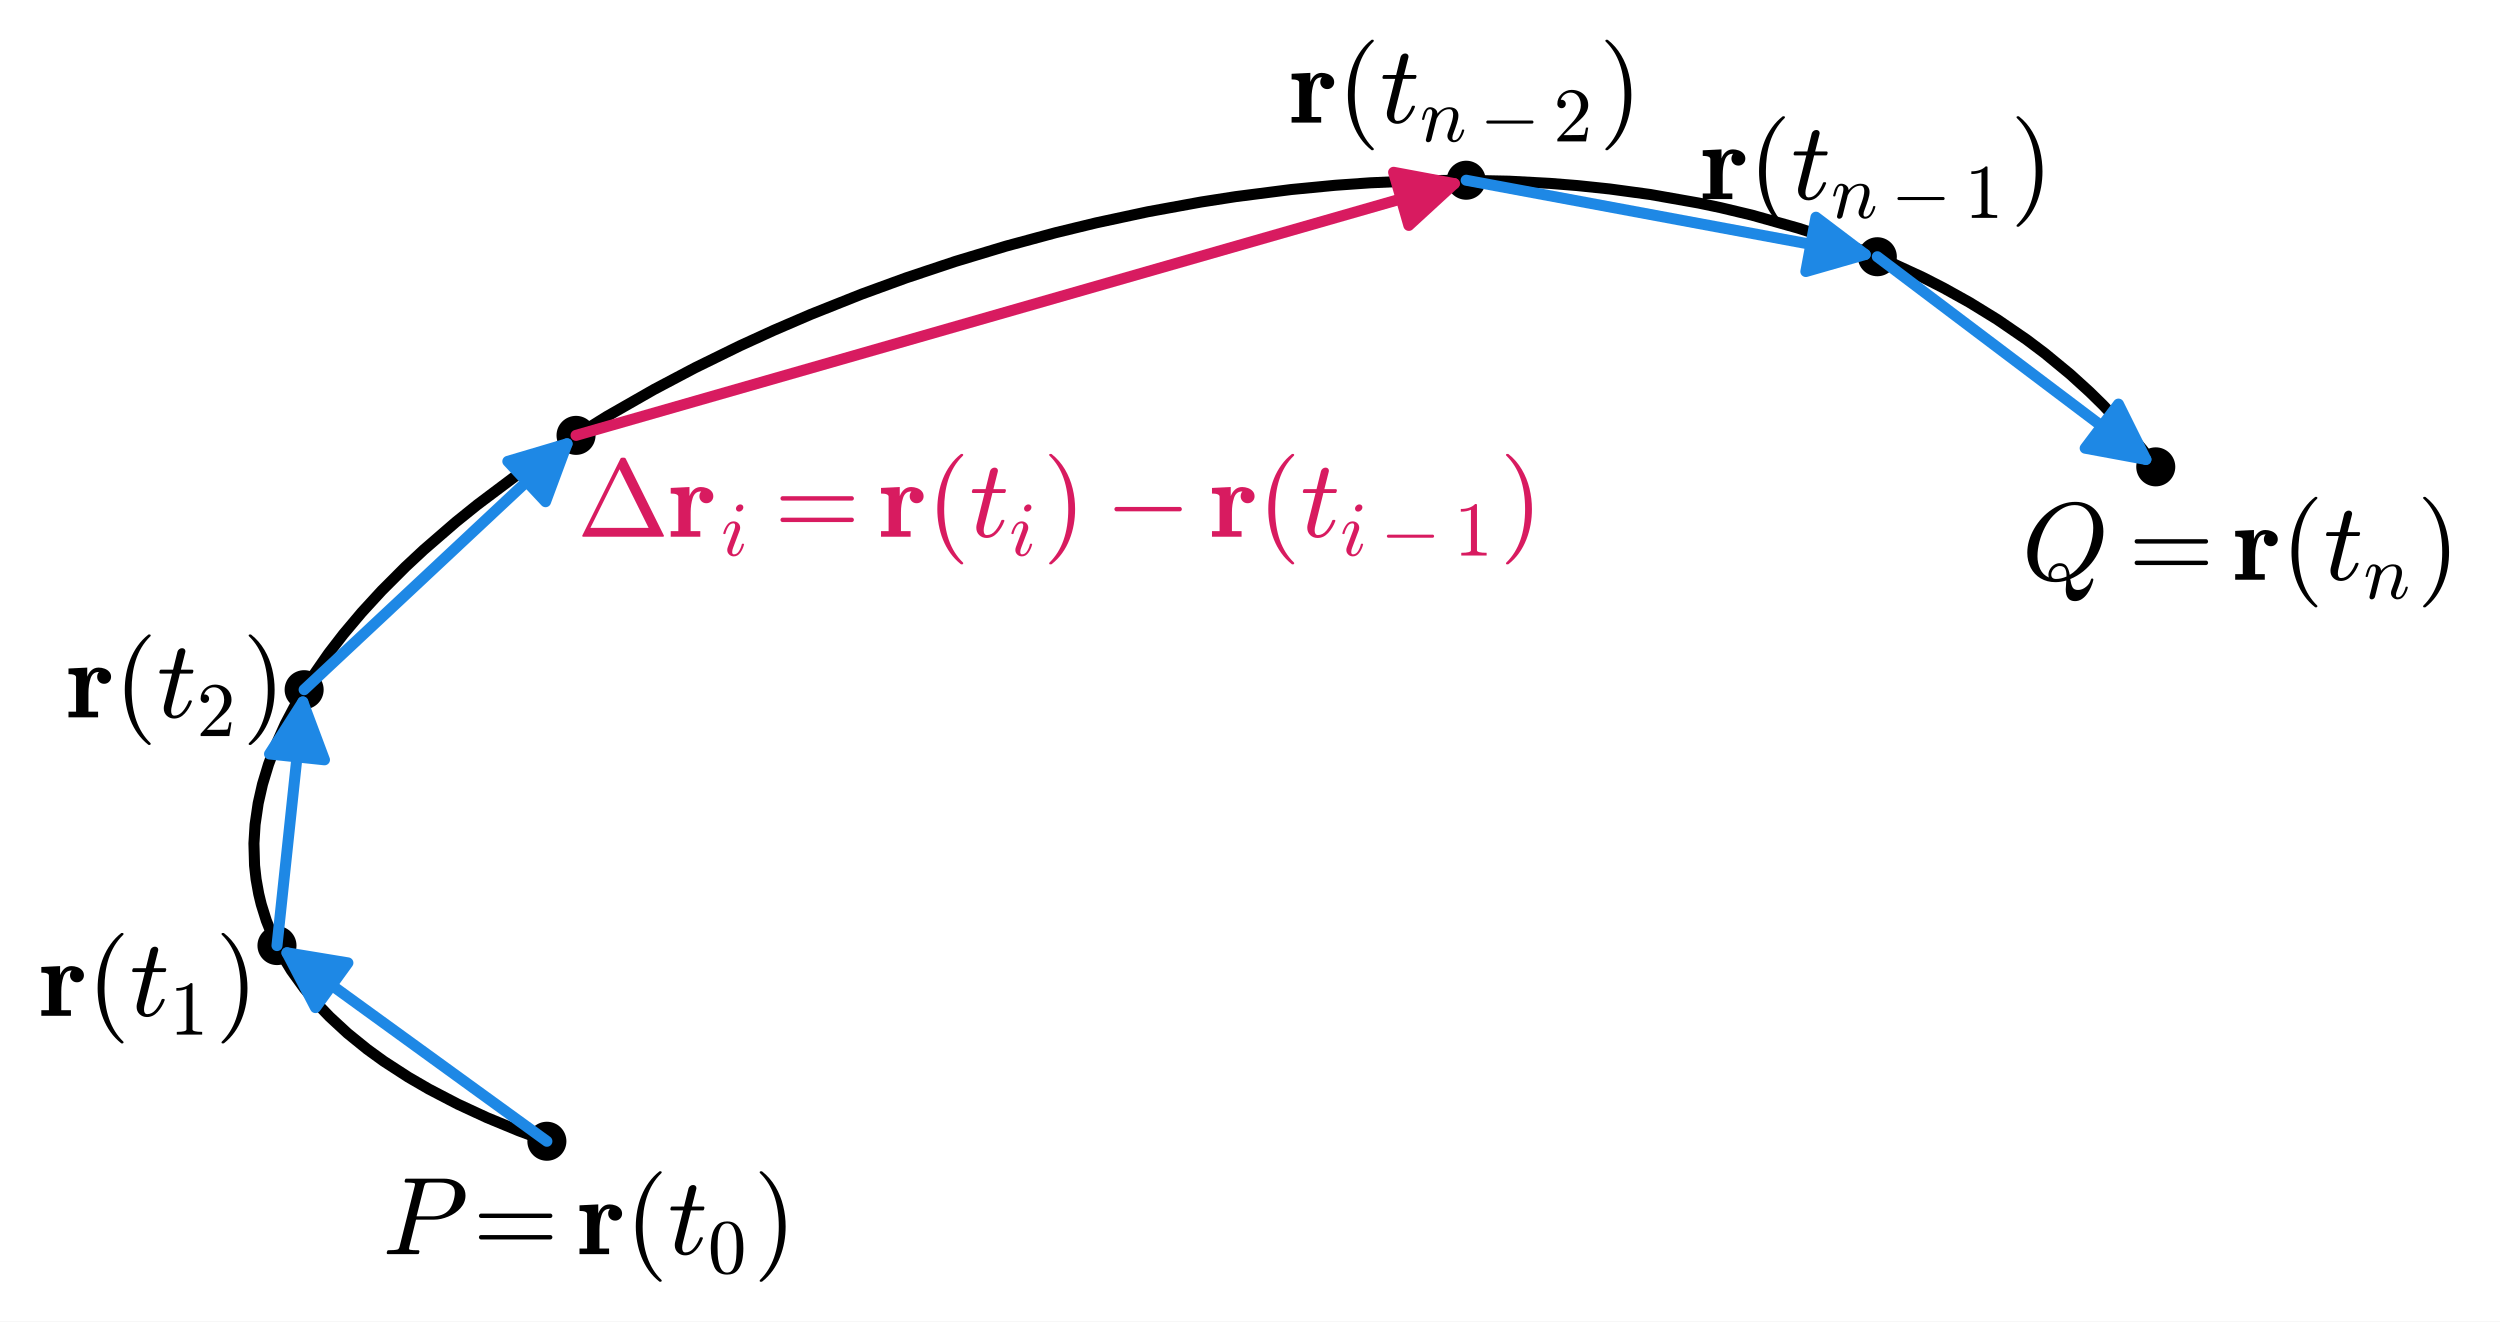
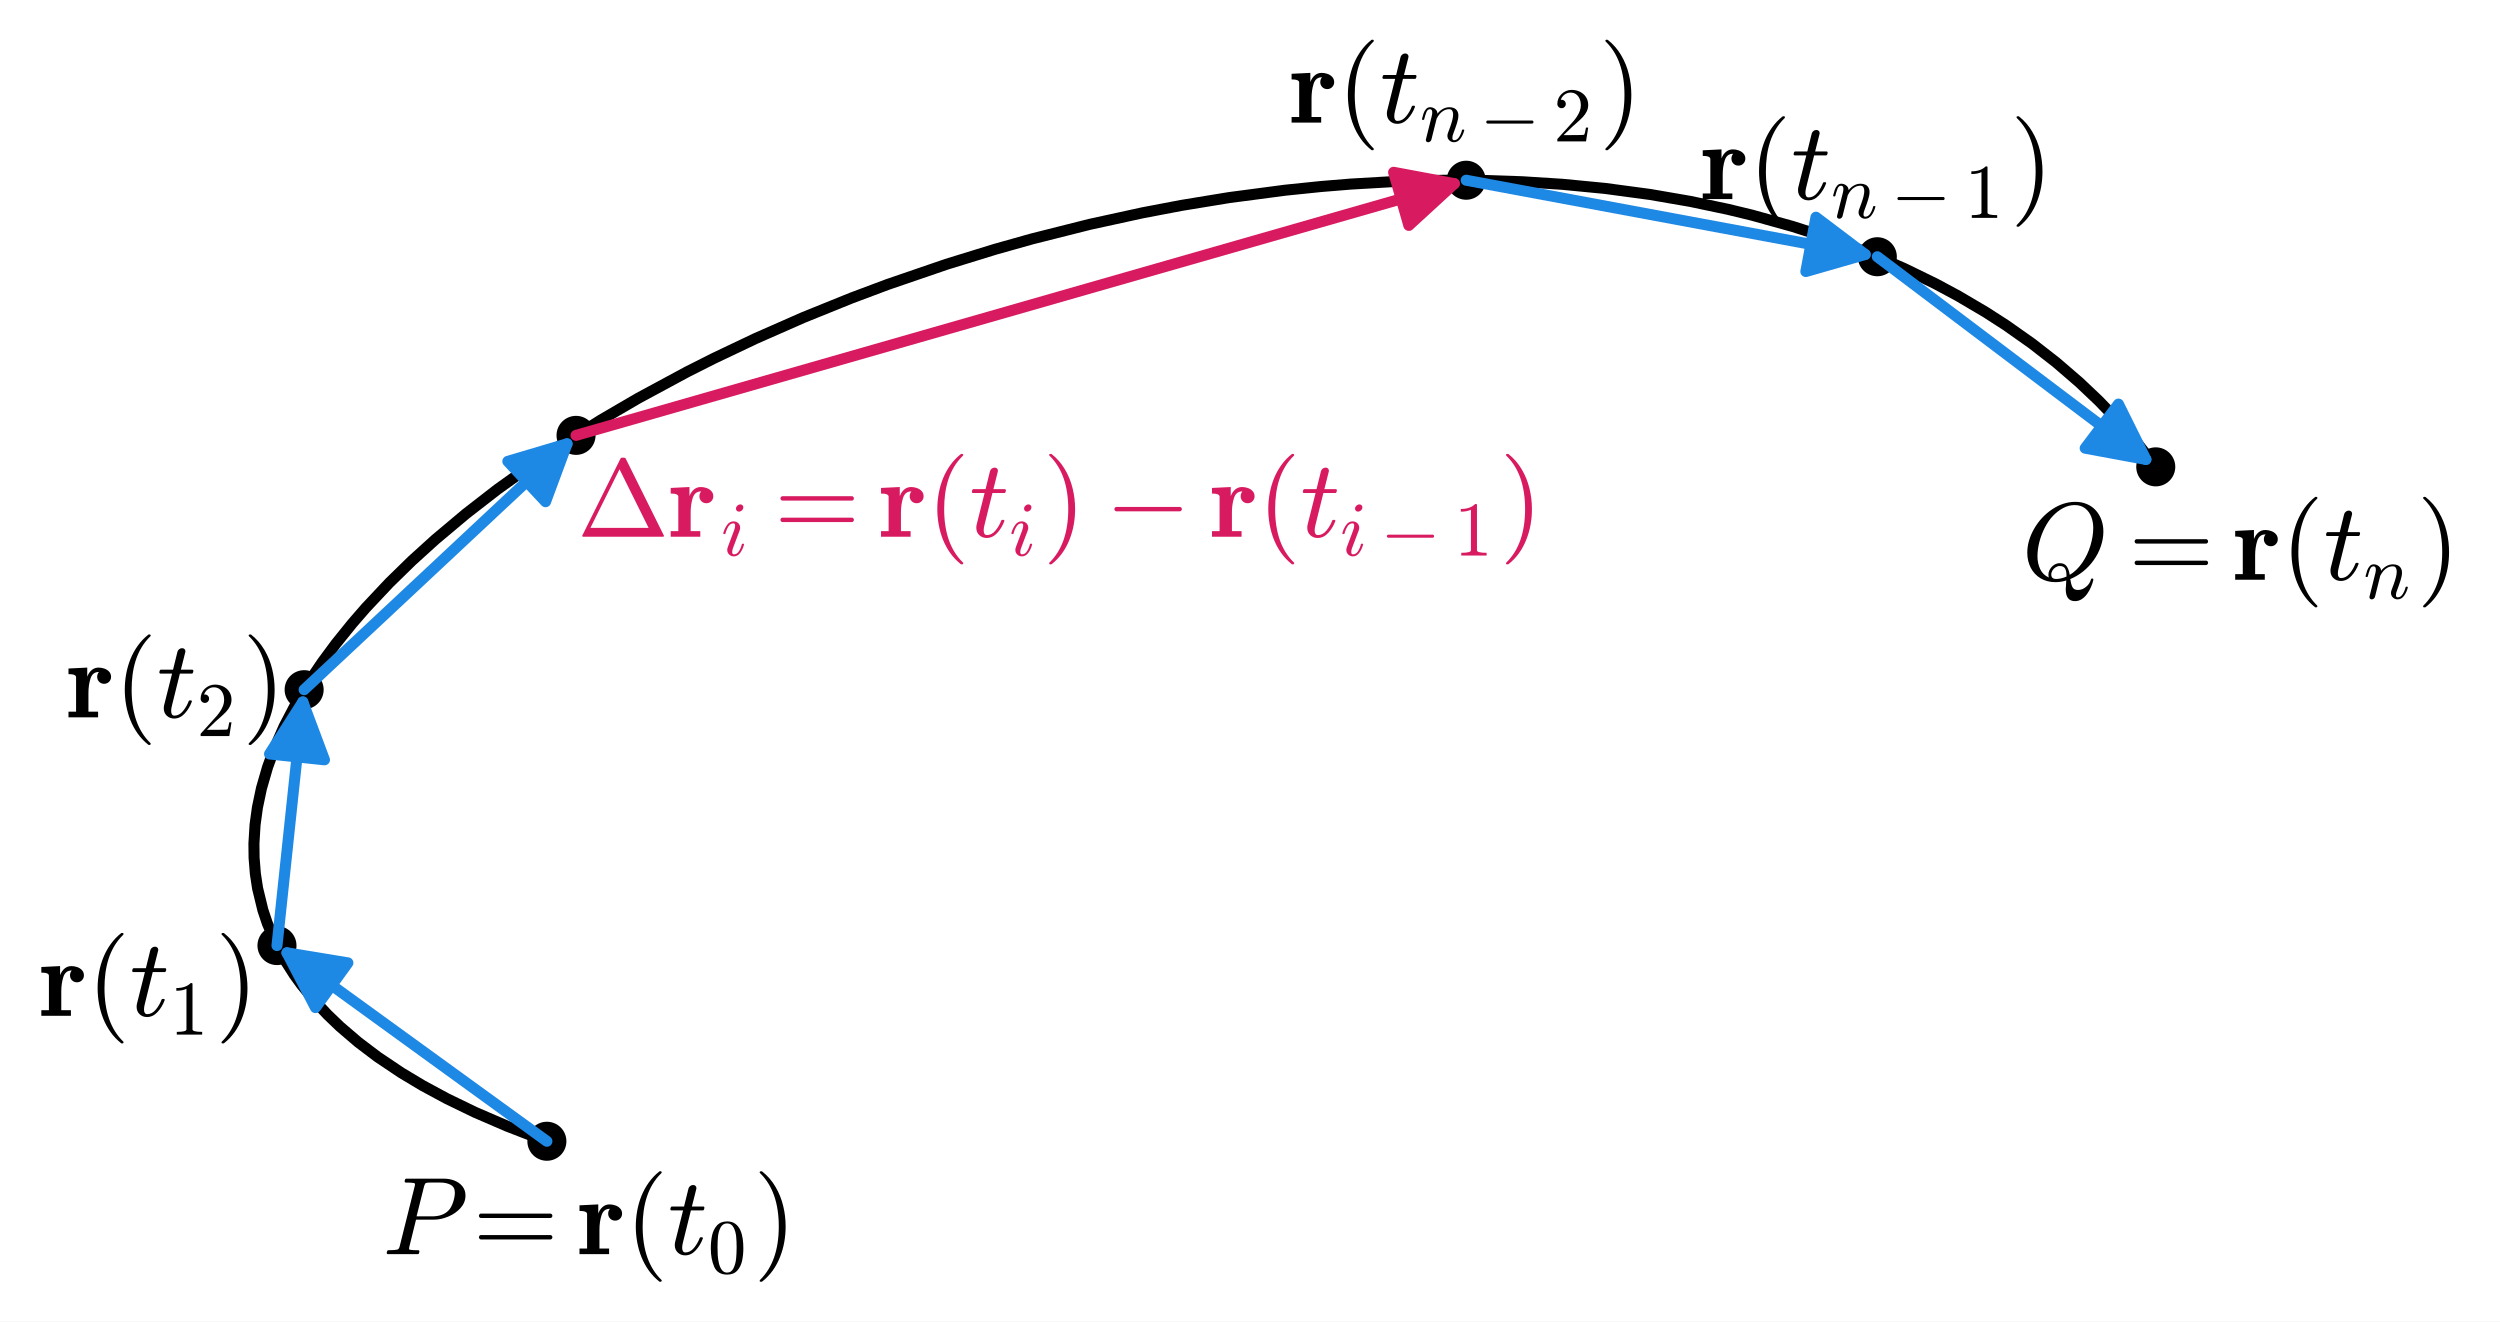
<svg xmlns="http://www.w3.org/2000/svg" xmlns:xlink="http://www.w3.org/1999/xlink" width="452.721pt" height="239.307pt" viewBox="0 0 452.721 239.307" version="1.1">
  <defs>
    <style type="text/css">*{stroke-linejoin: round; stroke-linecap: butt}</style>
  </defs>
  <g id="figure_1">
    <g id="patch_1">
      <path d="M 0 239.307  L 452.721 239.307  L 452.721 0  L 0 0  z " style="fill: #ffffff" />
    </g>
    <g id="axes_1">
      <g id="patch_2">
        <path d="M 19.424 226.205  L 413.397 226.205  L 413.397 13.102  L 19.424 13.102  z " style="fill: #ffffff" />
      </g>
      <g id="PathCollection_1">
-         <path d="M 99.035 210.204  C 99.972 210.204 100.872 209.832 101.535 209.169  C 102.198 208.506 102.57 207.606 102.57 206.669  C 102.57 205.731 102.198 204.832 101.535 204.169  C 100.872 203.506 99.972 203.133 99.035 203.133  C 98.097 203.133 97.198 203.506 96.535 204.169  C 95.872 204.832 95.499 205.731 95.499 206.669  C 95.499 207.606 95.872 208.506 96.535 209.169  C 97.198 209.832 98.097 210.204 99.035 210.204  z " clip-path="url(#p58c729ad28)" />
+         <path d="M 99.035 210.204  C 99.972 210.204 100.872 209.832 101.535 209.169  C 102.198 208.506 102.57 207.606 102.57 206.669  C 102.57 205.731 102.198 204.832 101.535 204.169  C 100.872 203.506 99.972 203.133 99.035 203.133  C 98.097 203.133 97.198 203.506 96.535 204.169  C 95.872 204.832 95.499 205.731 95.499 206.669  C 95.499 207.606 95.872 208.506 96.535 209.169  C 97.198 209.832 98.097 210.204 99.035 210.204  z " clip-path="url(#p6e4c7f34fa)" />
      </g>
      <g id="PathCollection_2">
-         <path d="M 50.158 174.767  C 51.095 174.767 51.995 174.395 52.658 173.732  C 53.321 173.069 53.693 172.169 53.693 171.232  C 53.693 170.294 53.321 169.395 52.658 168.732  C 51.995 168.069 51.095 167.696 50.158 167.696  C 49.22 167.696 48.321 168.069 47.658 168.732  C 46.995 169.395 46.622 170.294 46.622 171.232  C 46.622 172.169 46.995 173.069 47.658 173.732  C 48.321 174.395 49.22 174.767 50.158 174.767  z " clip-path="url(#p58c729ad28)" />
+         <path d="M 50.158 174.767  C 51.095 174.767 51.995 174.395 52.658 173.732  C 53.321 173.069 53.693 172.169 53.693 171.232  C 53.693 170.294 53.321 169.395 52.658 168.732  C 51.995 168.069 51.095 167.696 50.158 167.696  C 49.22 167.696 48.321 168.069 47.658 168.732  C 46.995 169.395 46.622 170.294 46.622 171.232  C 46.622 172.169 46.995 173.069 47.658 173.732  C 48.321 174.395 49.22 174.767 50.158 174.767  z " clip-path="url(#p6e4c7f34fa)" />
      </g>
      <g id="PathCollection_3">
-         <path d="M 55.075 128.431  C 56.013 128.431 56.912 128.059 57.575 127.396  C 58.238 126.733 58.611 125.833 58.611 124.896  C 58.611 123.958 58.238 123.059 57.575 122.396  C 56.912 121.733 56.013 121.36 55.075 121.36  C 54.138 121.36 53.238 121.733 52.575 122.396  C 51.912 123.059 51.54 123.958 51.54 124.896  C 51.54 125.833 51.912 126.733 52.575 127.396  C 53.238 128.059 54.138 128.431 55.075 128.431  z " clip-path="url(#p58c729ad28)" />
+         <path d="M 55.075 128.431  C 56.013 128.431 56.912 128.059 57.575 127.396  C 58.238 126.733 58.611 125.833 58.611 124.896  C 58.611 123.958 58.238 123.059 57.575 122.396  C 56.912 121.733 56.013 121.36 55.075 121.36  C 54.138 121.36 53.238 121.733 52.575 122.396  C 51.912 123.059 51.54 123.958 51.54 124.896  C 51.54 125.833 51.912 126.733 52.575 127.396  C 53.238 128.059 54.138 128.431 55.075 128.431  z " clip-path="url(#p6e4c7f34fa)" />
      </g>
      <g id="PathCollection_4">
-         <path d="M 104.315 82.376  C 105.253 82.376 106.152 82.004 106.815 81.341  C 107.478 80.678 107.851 79.778 107.851 78.841  C 107.851 77.903 107.478 77.004 106.815 76.341  C 106.152 75.678 105.253 75.305 104.315 75.305  C 103.378 75.305 102.478 75.678 101.815 76.341  C 101.152 77.004 100.78 77.903 100.78 78.841  C 100.78 79.778 101.152 80.678 101.815 81.341  C 102.478 82.004 103.378 82.376 104.315 82.376  z " clip-path="url(#p58c729ad28)" />
+         <path d="M 104.315 82.376  C 105.253 82.376 106.152 82.004 106.815 81.341  C 107.478 80.678 107.851 79.778 107.851 78.841  C 107.851 77.903 107.478 77.004 106.815 76.341  C 106.152 75.678 105.253 75.305 104.315 75.305  C 103.378 75.305 102.478 75.678 101.815 76.341  C 101.152 77.004 100.78 77.903 100.78 78.841  C 100.78 79.778 101.152 80.678 101.815 81.341  C 102.478 82.004 103.378 82.376 104.315 82.376  z " clip-path="url(#p6e4c7f34fa)" />
      </g>
      <g id="PathCollection_5">
-         <path d="M 265.507 36.174  C 266.445 36.174 267.344 35.802 268.007 35.139  C 268.67 34.476 269.043 33.576 269.043 32.639  C 269.043 31.701 268.67 30.802 268.007 30.139  C 267.344 29.476 266.445 29.103 265.507 29.103  C 264.57 29.103 263.67 29.476 263.007 30.139  C 262.344 30.802 261.972 31.701 261.972 32.639  C 261.972 33.576 262.344 34.476 263.007 35.139  C 263.67 35.802 264.57 36.174 265.507 36.174  z " clip-path="url(#p58c729ad28)" />
+         <path d="M 265.507 36.174  C 266.445 36.174 267.344 35.802 268.007 35.139  C 268.67 34.476 269.043 33.576 269.043 32.639  C 269.043 31.701 268.67 30.802 268.007 30.139  C 267.344 29.476 266.445 29.103 265.507 29.103  C 264.57 29.103 263.67 29.476 263.007 30.139  C 262.344 30.802 261.972 31.701 261.972 32.639  C 261.972 33.576 262.344 34.476 263.007 35.139  C 263.67 35.802 264.57 36.174 265.507 36.174  z " clip-path="url(#p6e4c7f34fa)" />
      </g>
      <g id="PathCollection_6">
-         <path d="M 339.963 50.028  C 340.9 50.028 341.8 49.655 342.463 48.992  C 343.126 48.329 343.498 47.43 343.498 46.492  C 343.498 45.555 343.126 44.655 342.463 43.992  C 341.8 43.329 340.9 42.957 339.963 42.957  C 339.025 42.957 338.126 43.329 337.463 43.992  C 336.8 44.655 336.427 45.555 336.427 46.492  C 336.427 47.43 336.8 48.329 337.463 48.992  C 338.126 49.655 339.025 50.028 339.963 50.028  z " clip-path="url(#p58c729ad28)" />
+         <path d="M 339.963 50.028  C 340.9 50.028 341.8 49.655 342.463 48.992  C 343.126 48.329 343.498 47.43 343.498 46.492  C 343.498 45.555 343.126 44.655 342.463 43.992  C 341.8 43.329 340.9 42.957 339.963 42.957  C 339.025 42.957 338.126 43.329 337.463 43.992  C 336.8 44.655 336.427 45.555 336.427 46.492  C 336.427 47.43 336.8 48.329 337.463 48.992  C 338.126 49.655 339.025 50.028 339.963 50.028  z " clip-path="url(#p6e4c7f34fa)" />
      </g>
      <g id="PathCollection_7">
-         <path d="M 390.382 88.078  C 391.32 88.078 392.219 87.705 392.882 87.042  C 393.545 86.379 393.918 85.48 393.918 84.542  C 393.918 83.605 393.545 82.705 392.882 82.042  C 392.219 81.379 391.32 81.007 390.382 81.007  C 389.445 81.007 388.545 81.379 387.882 82.042  C 387.219 82.705 386.847 83.605 386.847 84.542  C 386.847 85.48 387.219 86.379 387.882 87.042  C 388.545 87.705 389.445 88.078 390.382 88.078  z " clip-path="url(#p58c729ad28)" />
+         <path d="M 390.382 88.078  C 391.32 88.078 392.219 87.705 392.882 87.042  C 393.545 86.379 393.918 85.48 393.918 84.542  C 393.918 83.605 393.545 82.705 392.882 82.042  C 392.219 81.379 391.32 81.007 390.382 81.007  C 389.445 81.007 388.545 81.379 387.882 82.042  C 387.219 82.705 386.847 83.605 386.847 84.542  C 386.847 85.48 387.219 86.379 387.882 87.042  C 388.545 87.705 389.445 88.078 390.382 88.078  z " clip-path="url(#p6e4c7f34fa)" />
      </g>
      <g id="matplotlib.axis_1" />
      <g id="matplotlib.axis_2" />
      <g id="line2d_1">
-         <path d="M 390.382 84.542  L 387.905 81.306  L 384.343 77.091  L 380.803 73.324  L 378.415 70.981  L 374.889 67.775  L 370.289 63.983  L 367.009 61.512  L 361.69 57.864  L 356.646 54.761  L 351.965 52.155  L 348.197 50.228  L 341.721 47.239  L 336.756 45.198  L 330.012 42.738  L 325.628 41.316  L 317.234 38.953  L 311.594 37.607  L 307.609 36.767  L 298.852 35.221  L 291.507 34.221  L 285.615 33.604  L 280.657 33.207  L 273.269 32.811  L 264.875 32.635  L 256.249 32.744  L 248.103 33.106  L 241.76 33.556  L 233.803 34.324  L 223.797 35.603  L 217.529 36.579  L 207.871 38.344  L 198.541 40.347  L 191.169 42.138  L 182.173 44.573  L 173.008 47.342  L 164.085 50.323  L 156.023 53.267  L 146.829 56.929  L 140.134 59.809  L 133.97 62.63  L 125.838 66.616  L 118.456 70.516  L 109.902 75.407  L 102.376 80.081  L 97.799 83.117  L 93.066 86.429  L 86.441 91.403  L 82.524 94.557  L 76.714 99.586  L 73.413 102.665  L 69.117 106.967  L 65.492 110.917  L 62.19 114.84  L 59.511 118.316  L 56.383 122.823  L 53.706 127.224  L 51.668 131.089  L 49.818 135.219  L 48.625 138.415  L 47.535 142.018  L 46.754 145.465  L 46.194 149.309  L 45.984 152.739  L 46.097 156.725  L 46.374 159.219  L 46.849 161.867  L 47.311 163.775  L 48.225 166.702  L 49.453 169.748  L 51.063 172.944  L 52.757 175.731  L 55.091 178.973  L 57.663 182.01  L 59.679 184.112  L 62.923 187.112  L 66.508 190.015  L 69.504 192.184  L 73.947 195.064  L 77.668 197.223  L 82.883 199.939  L 88.172 202.389  L 93.919 204.765  L 99.035 206.669  L 99.035 206.669  " clip-path="url(#p58c729ad28)" style="fill: none; stroke: #000000; stroke-width: 2; stroke-linecap: square" />
+         <path d="M 390.382 84.542  L 386.938 80.113  L 383.316 75.958  L 380.064 72.583  L 376.563 69.263  L 372.38 65.656  L 367.973 62.22  L 363.277 58.909  L 359.597 56.537  L 354.568 53.574  L 350.526 51.402  L 344.894 48.655  L 339.559 46.325  L 334.086 44.182  L 329.934 42.711  L 324.617 41.008  L 317.275 38.963  L 312.93 37.909  L 306.094 36.471  L 298.796 35.212  L 290.671 34.124  L 282.887 33.372  L 275.67 32.914  L 268.853 32.683  L 261.341 32.645  L 252.242 32.891  L 244.612 33.335  L 239.247 33.774  L 232.725 34.445  L 222.558 35.785  L 213.928 37.2  L 206.89 38.541  L 197.323 40.631  L 186.881 43.264  L 180.221 45.138  L 171.418 47.852  L 160.77 51.504  L 154.2 53.967  L 145.524 57.476  L 136.878 61.279  L 129.245 64.908  L 124.408 67.35  L 115.582 72.113  L 108.753 76.096  L 101 80.978  L 97.243 83.497  L 90.091 88.61  L 84.385 93.037  L 78.842 97.691  L 74.608 101.529  L 70.501 105.54  L 66.263 110.049  L 63.829 112.849  L 60.848 116.544  L 58.386 119.873  L 56.338 122.892  L 53.709 127.22  L 51.456 131.526  L 49.716 135.471  L 48.453 138.929  L 47.349 142.745  L 46.618 146.218  L 46.191 149.342  L 45.983 152.75  L 46.013 155.333  L 46.244 158.225  L 46.645 160.854  L 47.603 164.8  L 48.409 167.208  L 49.993 170.899  L 51.574 173.835  L 53.274 176.5  L 54.61 178.349  L 56.884 181.138  L 59.313 183.744  L 61.584 185.923  L 64.868 188.733  L 68.361 191.381  L 72.678 194.277  L 76.501 196.568  L 80.91 198.95  L 86.024 201.427  L 91.838 203.935  L 97.114 205.975  L 99.035 206.669  L 99.035 206.669  " clip-path="url(#p6e4c7f34fa)" style="fill: none; stroke: #000000; stroke-width: 2; stroke-linecap: square" />
      </g>
      <g id="patch_3">
-         <path d="M 99.035 206.669  Q 74.596 188.95 51.968 172.544  " clip-path="url(#p58c729ad28)" style="fill: none; stroke: #1e88e5; stroke-width: 2; stroke-linecap: round" />
-         <path d="M 57.129 182.462  L 51.968 172.544  L 62.999 174.366  z " clip-path="url(#p58c729ad28)" style="fill: #1e88e5; stroke: #1e88e5; stroke-width: 2; stroke-linecap: round" />
+         <path d="M 99.035 206.669  Q 74.596 188.95 51.968 172.544  " clip-path="url(#p6e4c7f34fa)" style="fill: none; stroke: #1e88e5; stroke-width: 2; stroke-linecap: round" />
+         <path d="M 57.129 182.462  L 51.968 172.544  L 62.999 174.366  z " clip-path="url(#p6e4c7f34fa)" style="fill: #1e88e5; stroke: #1e88e5; stroke-width: 2; stroke-linecap: round" />
      </g>
      <g id="patch_4">
-         <path d="M 50.158 171.232  Q 52.617 148.064 54.839 127.119  " clip-path="url(#p58c729ad28)" style="fill: none; stroke: #1e88e5; stroke-width: 2; stroke-linecap: round" />
-         <path d="M 48.812 136.536  L 54.839 127.119  L 58.756 137.591  z " clip-path="url(#p58c729ad28)" style="fill: #1e88e5; stroke: #1e88e5; stroke-width: 2; stroke-linecap: round" />
+         <path d="M 50.158 171.232  Q 52.617 148.064 54.839 127.119  " clip-path="url(#p6e4c7f34fa)" style="fill: none; stroke: #1e88e5; stroke-width: 2; stroke-linecap: round" />
+         <path d="M 48.812 136.536  L 54.839 127.119  L 58.756 137.591  z " clip-path="url(#p6e4c7f34fa)" style="fill: #1e88e5; stroke: #1e88e5; stroke-width: 2; stroke-linecap: round" />
      </g>
      <g id="patch_5">
-         <path d="M 55.075 124.896  Q 79.695 101.868 102.682 80.368  " clip-path="url(#p58c729ad28)" style="fill: none; stroke: #1e88e5; stroke-width: 2; stroke-linecap: round" />
-         <path d="M 91.963 83.547  L 102.682 80.368  L 98.794 90.851  z " clip-path="url(#p58c729ad28)" style="fill: #1e88e5; stroke: #1e88e5; stroke-width: 2; stroke-linecap: round" />
+         <path d="M 55.075 124.896  Q 79.695 101.868 102.682 80.368  " clip-path="url(#p6e4c7f34fa)" style="fill: none; stroke: #1e88e5; stroke-width: 2; stroke-linecap: round" />
+         <path d="M 91.963 83.547  L 102.682 80.368  L 98.794 90.851  z " clip-path="url(#p6e4c7f34fa)" style="fill: #1e88e5; stroke: #1e88e5; stroke-width: 2; stroke-linecap: round" />
      </g>
      <g id="patch_6">
-         <path d="M 104.315 78.841  Q 184.911 55.74 263.358 33.255  " clip-path="url(#p58c729ad28)" style="fill: none; stroke: #d81b60; stroke-width: 2; stroke-linecap: round" />
-         <path d="M 252.367 31.203  L 263.358 33.255  L 255.123 40.816  z " clip-path="url(#p58c729ad28)" style="fill: #d81b60; stroke: #d81b60; stroke-width: 2; stroke-linecap: round" />
+         <path d="M 104.315 78.841  Q 184.911 55.74 263.358 33.255  " clip-path="url(#p6e4c7f34fa)" style="fill: none; stroke: #d81b60; stroke-width: 2; stroke-linecap: round" />
+         <path d="M 252.367 31.203  L 263.358 33.255  L 255.123 40.816  z " clip-path="url(#p6e4c7f34fa)" style="fill: #d81b60; stroke: #d81b60; stroke-width: 2; stroke-linecap: round" />
      </g>
      <g id="patch_7">
-         <path d="M 265.507 32.639  Q 302.735 39.565 337.764 46.083  " clip-path="url(#p58c729ad28)" style="fill: none; stroke: #1e88e5; stroke-width: 2; stroke-linecap: round" />
-         <path d="M 328.848 39.338  L 337.764 46.083  L 327.019 49.17  z " clip-path="url(#p58c729ad28)" style="fill: #1e88e5; stroke: #1e88e5; stroke-width: 2; stroke-linecap: round" />
+         <path d="M 265.507 32.639  Q 302.735 39.565 337.764 46.083  " clip-path="url(#p6e4c7f34fa)" style="fill: none; stroke: #1e88e5; stroke-width: 2; stroke-linecap: round" />
+         <path d="M 328.848 39.338  L 337.764 46.083  L 327.019 49.17  z " clip-path="url(#p6e4c7f34fa)" style="fill: #1e88e5; stroke: #1e88e5; stroke-width: 2; stroke-linecap: round" />
      </g>
      <g id="patch_8">
-         <path d="M 339.963 46.492  Q 365.173 65.517 388.598 83.195  " clip-path="url(#p58c729ad28)" style="fill: none; stroke: #1e88e5; stroke-width: 2; stroke-linecap: round" />
-         <path d="M 383.627 73.18  L 388.598 83.195  L 377.604 81.163  z " clip-path="url(#p58c729ad28)" style="fill: #1e88e5; stroke: #1e88e5; stroke-width: 2; stroke-linecap: round" />
+         <path d="M 339.963 46.492  Q 365.173 65.517 388.598 83.195  " clip-path="url(#p6e4c7f34fa)" style="fill: none; stroke: #1e88e5; stroke-width: 2; stroke-linecap: round" />
+         <path d="M 383.627 73.18  L 388.598 83.195  L 377.604 81.163  z " clip-path="url(#p6e4c7f34fa)" style="fill: #1e88e5; stroke: #1e88e5; stroke-width: 2; stroke-linecap: round" />
      </g>
      <g id="text_1">
        <g transform="translate(69.25378 227.1071) scale(0.2 -0.2)">
          <defs>
            <path id="Cmmi10-50" d="M 313 0  Q 250 0 250 84  Q 253 100 262 139  Q 272 178 289 201  Q 306 225 331 225  Q 722 225 878 269  Q 959 297 997 441  L 1875 3956  Q 1888 4019 1888 4044  Q 1888 4113 1813 4122  Q 1691 4147 1350 4147  Q 1288 4147 1288 4231  Q 1291 4247 1300 4286  Q 1309 4325 1326 4348  Q 1344 4372 1369 4372  L 3578 4372  Q 3881 4372 4165 4264  Q 4450 4156 4631 3934  Q 4813 3713 4813 3397  Q 4813 2991 4527 2672  Q 4241 2353 3814 2175  Q 3388 1997 2988 1997  L 1947 1997  L 1556 416  Q 1544 353 1544 325  Q 1544 300 1551 283  Q 1559 266 1573 261  Q 1588 256 1619 250  Q 1741 225 2081 225  Q 2144 225 2144 141  Q 2122 50 2109 25  Q 2097 0 2034 0  L 313 0  z M 1978 2188  L 2875 2188  Q 3497 2188 3822 2522  Q 3988 2688 4092 3000  Q 4197 3313 4197 3566  Q 4197 3881 3956 4014  Q 3716 4147 3359 4147  L 2747 4147  Q 2572 4147 2515 4117  Q 2459 4088 2413 3928  L 1978 2188  z " transform="scale(0.015625)" />
            <path id="Cmr10-3d" d="M 481 850  Q 428 850 393 890  Q 359 931 359 978  Q 359 1031 393 1068  Q 428 1106 481 1106  L 4500 1106  Q 4547 1106 4581 1068  Q 4616 1031 4616 978  Q 4616 931 4581 890  Q 4547 850 4500 850  L 481 850  z M 481 2094  Q 428 2094 393 2131  Q 359 2169 359 2222  Q 359 2269 393 2309  Q 428 2350 481 2350  L 4500 2350  Q 4547 2350 4581 2309  Q 4616 2269 4616 2222  Q 4616 2169 4581 2131  Q 4547 2094 4500 2094  L 481 2094  z " transform="scale(0.015625)" />
            <path id="Cmb10-72" d="M 91 0  L 91 325  L 531 325  L 531 2322  Q 531 2503 91 2503  L 91 2828  L 1178 2881  L 1178 2356  Q 1269 2594 1436 2737  Q 1603 2881 1838 2881  Q 2006 2881 2173 2822  Q 2341 2763 2450 2641  Q 2559 2519 2559 2344  Q 2559 2178 2443 2059  Q 2328 1941 2156 1941  Q 1984 1941 1868 2059  Q 1753 2178 1753 2344  Q 1753 2513 1856 2625  L 1838 2625  Q 1488 2625 1367 2248  Q 1247 1872 1247 1416  L 1247 325  L 1806 325  L 1806 0  L 91 0  z " transform="scale(0.015625)" />
            <path id="Cmr10-28" d="M 1984 -1588  Q 1628 -1306 1370 -942  Q 1113 -578 948 -165  Q 784 247 703 697  Q 622 1147 622 1600  Q 622 2059 703 2509  Q 784 2959 951 3375  Q 1119 3791 1378 4153  Q 1638 4516 1984 4788  Q 1984 4800 2016 4800  L 2075 4800  Q 2094 4800 2109 4783  Q 2125 4766 2125 4744  Q 2125 4716 2113 4703  Q 1800 4397 1592 4047  Q 1384 3697 1257 3301  Q 1131 2906 1075 2482  Q 1019 2059 1019 1600  Q 1019 -434 2106 -1491  Q 2125 -1509 2125 -1544  Q 2125 -1559 2108 -1579  Q 2091 -1600 2075 -1600  L 2016 -1600  Q 1984 -1600 1984 -1588  z " transform="scale(0.015625)" />
            <path id="Cmmi10-74" d="M 397 519  Q 397 613 416 697  L 878 2534  L 206 2534  Q 141 2534 141 2619  Q 166 2759 225 2759  L 934 2759  L 1191 3803  Q 1216 3888 1291 3947  Q 1366 4006 1459 4006  Q 1541 4006 1595 3957  Q 1650 3909 1650 3828  Q 1650 3809 1648 3798  Q 1647 3788 1644 3775  L 1388 2759  L 2047 2759  Q 2113 2759 2113 2675  Q 2109 2659 2100 2621  Q 2091 2584 2075 2559  Q 2059 2534 2028 2534  L 1331 2534  L 872 684  Q 825 503 825 372  Q 825 97 1013 97  Q 1294 97 1511 361  Q 1728 625 1844 941  Q 1869 978 1894 978  L 1972 978  Q 1997 978 2012 961  Q 2028 944 2028 922  Q 2028 909 2022 903  Q 1881 516 1612 222  Q 1344 -72 997 -72  Q 744 -72 570 93  Q 397 259 397 519  z " transform="scale(0.015625)" />
            <path id="Cmr10-30" d="M 1600 -141  Q 816 -141 533 504  Q 250 1150 250 2041  Q 250 2597 351 3087  Q 453 3578 754 3920  Q 1056 4263 1600 4263  Q 2022 4263 2290 4056  Q 2559 3850 2700 3523  Q 2841 3197 2892 2823  Q 2944 2450 2944 2041  Q 2944 1491 2842 1011  Q 2741 531 2444 195  Q 2147 -141 1600 -141  z M 1600 25  Q 1956 25 2131 390  Q 2306 756 2347 1200  Q 2388 1644 2388 2144  Q 2388 2625 2347 3031  Q 2306 3438 2132 3767  Q 1959 4097 1600 4097  Q 1238 4097 1063 3765  Q 888 3434 847 3029  Q 806 2625 806 2144  Q 806 1788 823 1472  Q 841 1156 916 820  Q 991 484 1158 254  Q 1325 25 1600 25  z " transform="scale(0.015625)" />
            <path id="Cmr10-29" d="M 416 -1600  Q 359 -1600 359 -1544  Q 359 -1516 372 -1503  Q 1466 -434 1466 1600  Q 1466 3634 384 4691  Q 359 4706 359 4744  Q 359 4766 376 4783  Q 394 4800 416 4800  L 475 4800  Q 494 4800 506 4788  Q 966 4425 1272 3906  Q 1578 3388 1720 2800  Q 1863 2213 1863 1600  Q 1863 1147 1786 708  Q 1709 269 1542 -157  Q 1375 -584 1119 -945  Q 863 -1306 506 -1588  Q 494 -1600 475 -1600  L 416 -1600  z " transform="scale(0.015625)" />
          </defs>
          <use xlink:href="#Cmmi10-50" />
          <use xlink:href="#Cmr10-3d" transform="translate(81.76758 0)" />
          <use xlink:href="#Cmb10-72" transform="translate(177.0117 0)" />
          <use xlink:href="#Cmr10-28" transform="translate(219.6875 0)" />
          <use xlink:href="#Cmmi10-74" transform="translate(258.5059 0)" />
          <use xlink:href="#Cmr10-30" transform="translate(294.5898 -17.00625) scale(0.7)" />
          <use xlink:href="#Cmr10-29" transform="translate(335.9672 0)" />
        </g>
      </g>
      <g id="text_2">
        <g transform="translate(7.2 183.9508) scale(0.2 -0.2)">
          <defs>
            <path id="Cmr10-31" d="M 594 0  L 594 225  Q 1394 225 1394 428  L 1394 3788  Q 1063 3628 556 3628  L 556 3853  Q 1341 3853 1741 4263  L 1831 4263  Q 1853 4263 1873 4245  Q 1894 4228 1894 4206  L 1894 428  Q 1894 225 2694 225  L 2694 0  L 594 0  z " transform="scale(0.015625)" />
          </defs>
          <use xlink:href="#Cmb10-72" />
          <use xlink:href="#Cmr10-28" transform="translate(42.67578 0)" />
          <use xlink:href="#Cmmi10-74" transform="translate(81.49414 0)" />
          <use xlink:href="#Cmr10-31" transform="translate(117.5781 -17.00625) scale(0.7)" />
          <use xlink:href="#Cmr10-29" transform="translate(158.9555 0)" />
        </g>
      </g>
      <g id="text_3">
        <g transform="translate(12.11762 129.8957) scale(0.2 -0.2)">
          <defs>
            <path id="Cmr10-32" d="M 319 0  L 319 172  Q 319 188 331 206  L 1325 1306  Q 1550 1550 1690 1715  Q 1831 1881 1968 2097  Q 2106 2313 2186 2536  Q 2266 2759 2266 3009  Q 2266 3272 2169 3511  Q 2072 3750 1880 3894  Q 1688 4038 1416 4038  Q 1138 4038 916 3870  Q 694 3703 603 3438  Q 628 3444 672 3444  Q 816 3444 917 3347  Q 1019 3250 1019 3097  Q 1019 2950 917 2848  Q 816 2747 672 2747  Q 522 2747 420 2851  Q 319 2956 319 3097  Q 319 3338 409 3548  Q 500 3759 670 3923  Q 841 4088 1055 4175  Q 1269 4263 1509 4263  Q 1875 4263 2190 4108  Q 2506 3953 2690 3670  Q 2875 3388 2875 3009  Q 2875 2731 2753 2481  Q 2631 2231 2440 2026  Q 2250 1822 1953 1562  Q 1656 1303 1563 1216  L 838 519  L 1453 519  Q 1906 519 2211 526  Q 2516 534 2534 550  Q 2609 631 2688 1141  L 2875 1141  L 2694 0  L 319 0  z " transform="scale(0.015625)" />
          </defs>
          <use xlink:href="#Cmb10-72" />
          <use xlink:href="#Cmr10-28" transform="translate(42.67578 0)" />
          <use xlink:href="#Cmmi10-74" transform="translate(81.49414 0)" />
          <use xlink:href="#Cmr10-32" transform="translate(117.5781 -17.00625) scale(0.7)" />
          <use xlink:href="#Cmr10-29" transform="translate(158.9555 0)" />
        </g>
      </g>
      <g id="text_4">
        <g transform="translate(233.6074 22.2) scale(0.2 -0.2)">
          <defs>
            <path id="Cmmi10-6e" d="M 494 109  Q 494 147 500 166  L 978 2075  Q 1025 2253 1025 2388  Q 1025 2663 838 2663  Q 638 2663 541 2423  Q 444 2184 353 1819  Q 353 1800 334 1789  Q 316 1778 300 1778  L 225 1778  Q 203 1778 187 1801  Q 172 1825 172 1844  Q 241 2122 305 2315  Q 369 2509 505 2668  Q 641 2828 844 2828  Q 1084 2828 1268 2676  Q 1453 2525 1453 2291  Q 1644 2541 1900 2684  Q 2156 2828 2444 2828  Q 2672 2828 2837 2750  Q 3003 2672 3095 2514  Q 3188 2356 3188 2138  Q 3188 1875 3070 1503  Q 2953 1131 2778 672  Q 2688 463 2688 288  Q 2688 97 2834 97  Q 3084 97 3251 365  Q 3419 634 3488 941  Q 3500 978 3541 978  L 3616 978  Q 3641 978 3658 962  Q 3675 947 3675 922  Q 3675 916 3669 903  Q 3581 541 3364 234  Q 3147 -72 2822 -72  Q 2597 -72 2437 83  Q 2278 238 2278 459  Q 2278 578 2328 709  Q 2409 919 2514 1209  Q 2619 1500 2686 1765  Q 2753 2031 2753 2234  Q 2753 2413 2679 2538  Q 2606 2663 2431 2663  Q 2197 2663 2000 2559  Q 1803 2456 1656 2286  Q 1509 2116 1388 1881  L 953 141  Q 931 53 854 -9  Q 778 -72 684 -72  Q 606 -72 550 -22  Q 494 28 494 109  z " transform="scale(0.015625)" />
            <path id="Cmsy10-a1" d="M 653 1472  Q 600 1472 565 1512  Q 531 1553 531 1600  Q 531 1647 565 1687  Q 600 1728 653 1728  L 4325 1728  Q 4375 1728 4408 1687  Q 4441 1647 4441 1600  Q 4441 1553 4408 1512  Q 4375 1472 4325 1472  L 653 1472  z " transform="scale(0.015625)" />
          </defs>
          <use xlink:href="#Cmb10-72" />
          <use xlink:href="#Cmr10-28" transform="translate(42.67578 0)" />
          <use xlink:href="#Cmmi10-74" transform="translate(81.49414 0)" />
          <use xlink:href="#Cmmi10-6e" transform="translate(117.5781 -17.00625) scale(0.7)" />
          <use xlink:href="#Cmsy10-a1" transform="translate(171.876 -17.00625) scale(0.7)" />
          <use xlink:href="#Cmr10-32" transform="translate(238.5469 -17.00625) scale(0.7)" />
          <use xlink:href="#Cmr10-29" transform="translate(279.9242 0)" />
        </g>
      </g>
      <g id="text_5">
        <g transform="translate(308.0628 36.05389) scale(0.2 -0.2)">
          <use xlink:href="#Cmb10-72" />
          <use xlink:href="#Cmr10-28" transform="translate(42.67578 0)" />
          <use xlink:href="#Cmmi10-74" transform="translate(81.49414 0)" />
          <use xlink:href="#Cmmi10-6e" transform="translate(117.5781 -17.00625) scale(0.7)" />
          <use xlink:href="#Cmsy10-a1" transform="translate(171.876 -17.00625) scale(0.7)" />
          <use xlink:href="#Cmr10-31" transform="translate(238.5469 -17.00625) scale(0.7)" />
          <use xlink:href="#Cmr10-29" transform="translate(279.9242 0)" />
        </g>
      </g>
      <g id="text_6">
        <g transform="translate(366.1209 104.9808) scale(0.2 -0.2)">
          <defs>
            <path id="Cmmi10-51" d="M 1947 -141  Q 1466 -141 1094 79  Q 722 300 520 692  Q 319 1084 319 1563  Q 319 2259 714 2950  Q 1109 3641 1756 4077  Q 2403 4513 3109 4513  Q 3475 4513 3778 4381  Q 4081 4250 4290 4017  Q 4500 3784 4614 3471  Q 4728 3159 4728 2791  Q 4728 2366 4581 1936  Q 4434 1506 4171 1136  Q 3909 766 3559 484  Q 3209 203 2809 38  Q 2850 -256 2934 -425  Q 3019 -594 3256 -594  Q 3506 -594 3726 -412  Q 3947 -231 4006 13  Q 4019 72 4078 72  Q 4147 72 4147 -13  Q 4100 -219 4008 -430  Q 3916 -641 3786 -823  Q 3656 -1006 3478 -1123  Q 3300 -1241 3084 -1241  Q 2547 -1241 2547 -550  Q 2547 -509 2562 -332  Q 2578 -156 2578 -44  Q 2269 -141 1947 -141  z M 1709 300  Q 1709 44 1991 44  Q 2275 44 2591 184  L 2591 244  Q 2591 503 2509 648  Q 2428 794 2194 794  Q 2078 794 1964 723  Q 1850 653 1779 539  Q 1709 425 1709 300  z M 1544 288  Q 1544 456 1637 612  Q 1731 769 1881 864  Q 2031 959 2203 959  Q 2481 959 2607 771  Q 2734 584 2778 281  Q 3188 525 3500 978  Q 3813 1431 3977 1973  Q 4141 2516 4141 3003  Q 4141 3356 4023 3656  Q 3906 3956 3664 4140  Q 3422 4325 3066 4325  Q 2722 4325 2403 4156  Q 2084 3988 1813 3706  Q 1550 3434 1342 3032  Q 1134 2631 1021 2193  Q 909 1756 909 1356  Q 909 947 1068 612  Q 1228 278 1569 128  Q 1544 194 1544 288  z " transform="scale(0.015625)" />
          </defs>
          <use xlink:href="#Cmmi10-51" />
          <use xlink:href="#Cmr10-3d" transform="translate(96.5625 0)" />
          <use xlink:href="#Cmb10-72" transform="translate(191.8066 0)" />
          <use xlink:href="#Cmr10-28" transform="translate(234.4824 0)" />
          <use xlink:href="#Cmmi10-74" transform="translate(273.3008 0)" />
          <use xlink:href="#Cmmi10-6e" transform="translate(309.3848 -17.00625) scale(0.7)" />
          <use xlink:href="#Cmr10-29" transform="translate(357.7689 0)" />
        </g>
      </g>
      <g id="text_7">
        <g style="fill: #d81b60" transform="translate(104.5135 97.19689) scale(0.2 -0.2)">
          <defs>
            <path id="Cmr10-a2" d="M 347 0  Q 294 0 294 50  Q 297 56 298 59  Q 300 63 300 72  L 2503 4513  Q 2531 4581 2619 4581  L 2706 4581  Q 2794 4581 2822 4513  L 5025 72  Q 5028 66 5029 61  Q 5031 56 5031 50  Q 5031 0 4978 0  L 347 0  z M 769 513  L 4141 513  L 2456 3909  L 769 513  z " transform="scale(0.015625)" />
            <path id="Cmmi10-69" d="M 500 459  Q 500 578 550 709  L 1069 2088  Q 1153 2322 1153 2472  Q 1153 2663 1013 2663  Q 759 2663 595 2402  Q 431 2141 353 1819  Q 341 1778 300 1778  L 225 1778  Q 172 1778 172 1838  L 172 1856  Q 275 2238 487 2533  Q 700 2828 1025 2828  Q 1253 2828 1411 2678  Q 1569 2528 1569 2297  Q 1569 2178 1516 2047  L 997 672  Q 909 459 909 288  Q 909 97 1056 97  Q 1306 97 1473 364  Q 1641 631 1709 941  Q 1722 978 1759 978  L 1838 978  Q 1863 978 1878 961  Q 1894 944 1894 922  Q 1894 916 1888 903  Q 1800 541 1583 234  Q 1366 -72 1044 -72  Q 819 -72 659 83  Q 500 238 500 459  z M 1222 3878  Q 1222 4013 1334 4122  Q 1447 4231 1581 4231  Q 1691 4231 1761 4164  Q 1831 4097 1831 3994  Q 1831 3850 1717 3742  Q 1603 3634 1466 3634  Q 1363 3634 1292 3704  Q 1222 3775 1222 3878  z " transform="scale(0.015625)" />
          </defs>
          <use xlink:href="#Cmr10-a2" />
          <use xlink:href="#Cmb10-72" transform="translate(83.30078 0)" />
          <use xlink:href="#Cmmi10-69" transform="translate(130.4407 -17.00625) scale(0.7)" />
          <use xlink:href="#Cmr10-3d" transform="translate(178.4733 0)" />
          <use xlink:href="#Cmb10-72" transform="translate(273.7175 0)" />
          <use xlink:href="#Cmr10-28" transform="translate(316.3932 0)" />
          <use xlink:href="#Cmmi10-74" transform="translate(355.2116 0)" />
          <use xlink:href="#Cmmi10-69" transform="translate(391.2956 -17.00625) scale(0.7)" />
          <use xlink:href="#Cmr10-29" transform="translate(421.7696 0)" />
          <use xlink:href="#Cmsy10-a1" transform="translate(478.1466 0)" />
          <use xlink:href="#Cmb10-72" transform="translate(573.3907 0)" />
          <use xlink:href="#Cmr10-28" transform="translate(616.0665 0)" />
          <use xlink:href="#Cmmi10-74" transform="translate(654.8848 0)" />
          <use xlink:href="#Cmmi10-69" transform="translate(690.9688 -17.00625) scale(0.7)" />
          <use xlink:href="#Cmsy10-a1" transform="translate(727.3565 -17.00625) scale(0.7)" />
          <use xlink:href="#Cmr10-31" transform="translate(794.0274 -17.00625) scale(0.7)" />
          <use xlink:href="#Cmr10-29" transform="translate(835.4048 0)" />
        </g>
      </g>
    </g>
  </g>
  <defs>
-     <clipPath id="p58c729ad28">
+     <clipPath id="p6e4c7f34fa">
      <rect x="19.424" y="13.102" width="393.974" height="213.103" />
    </clipPath>
  </defs>
</svg>
